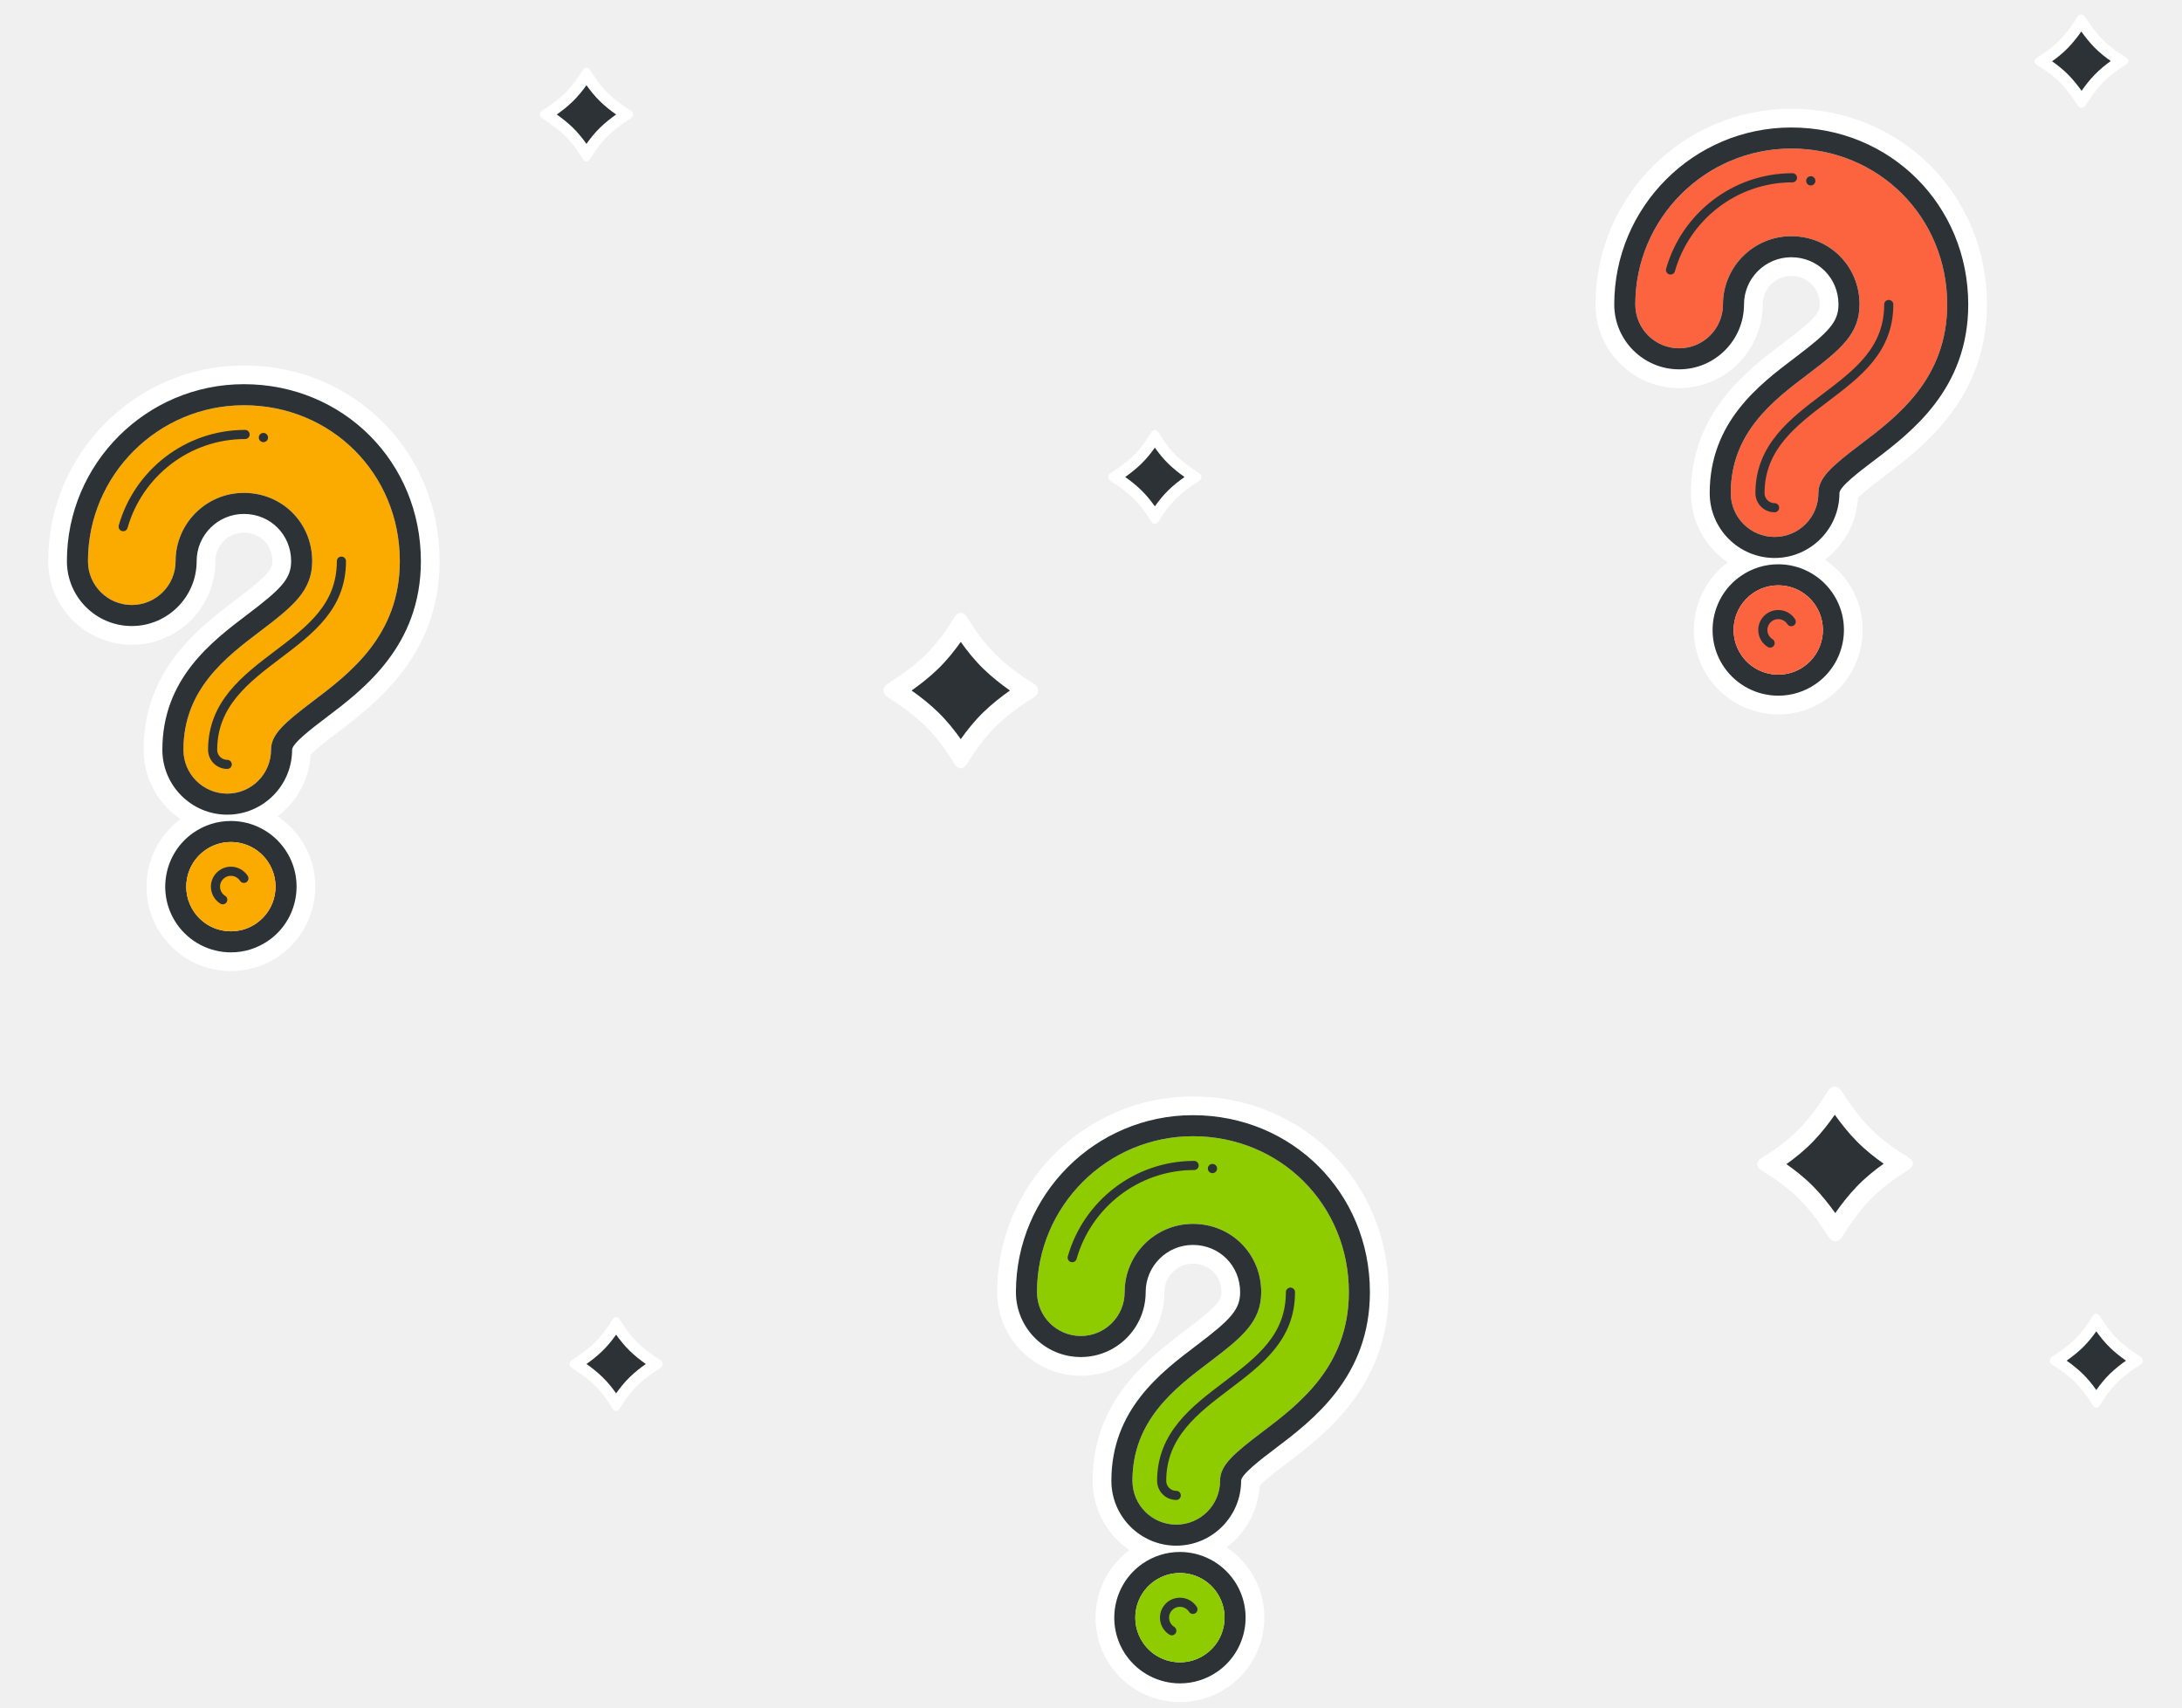
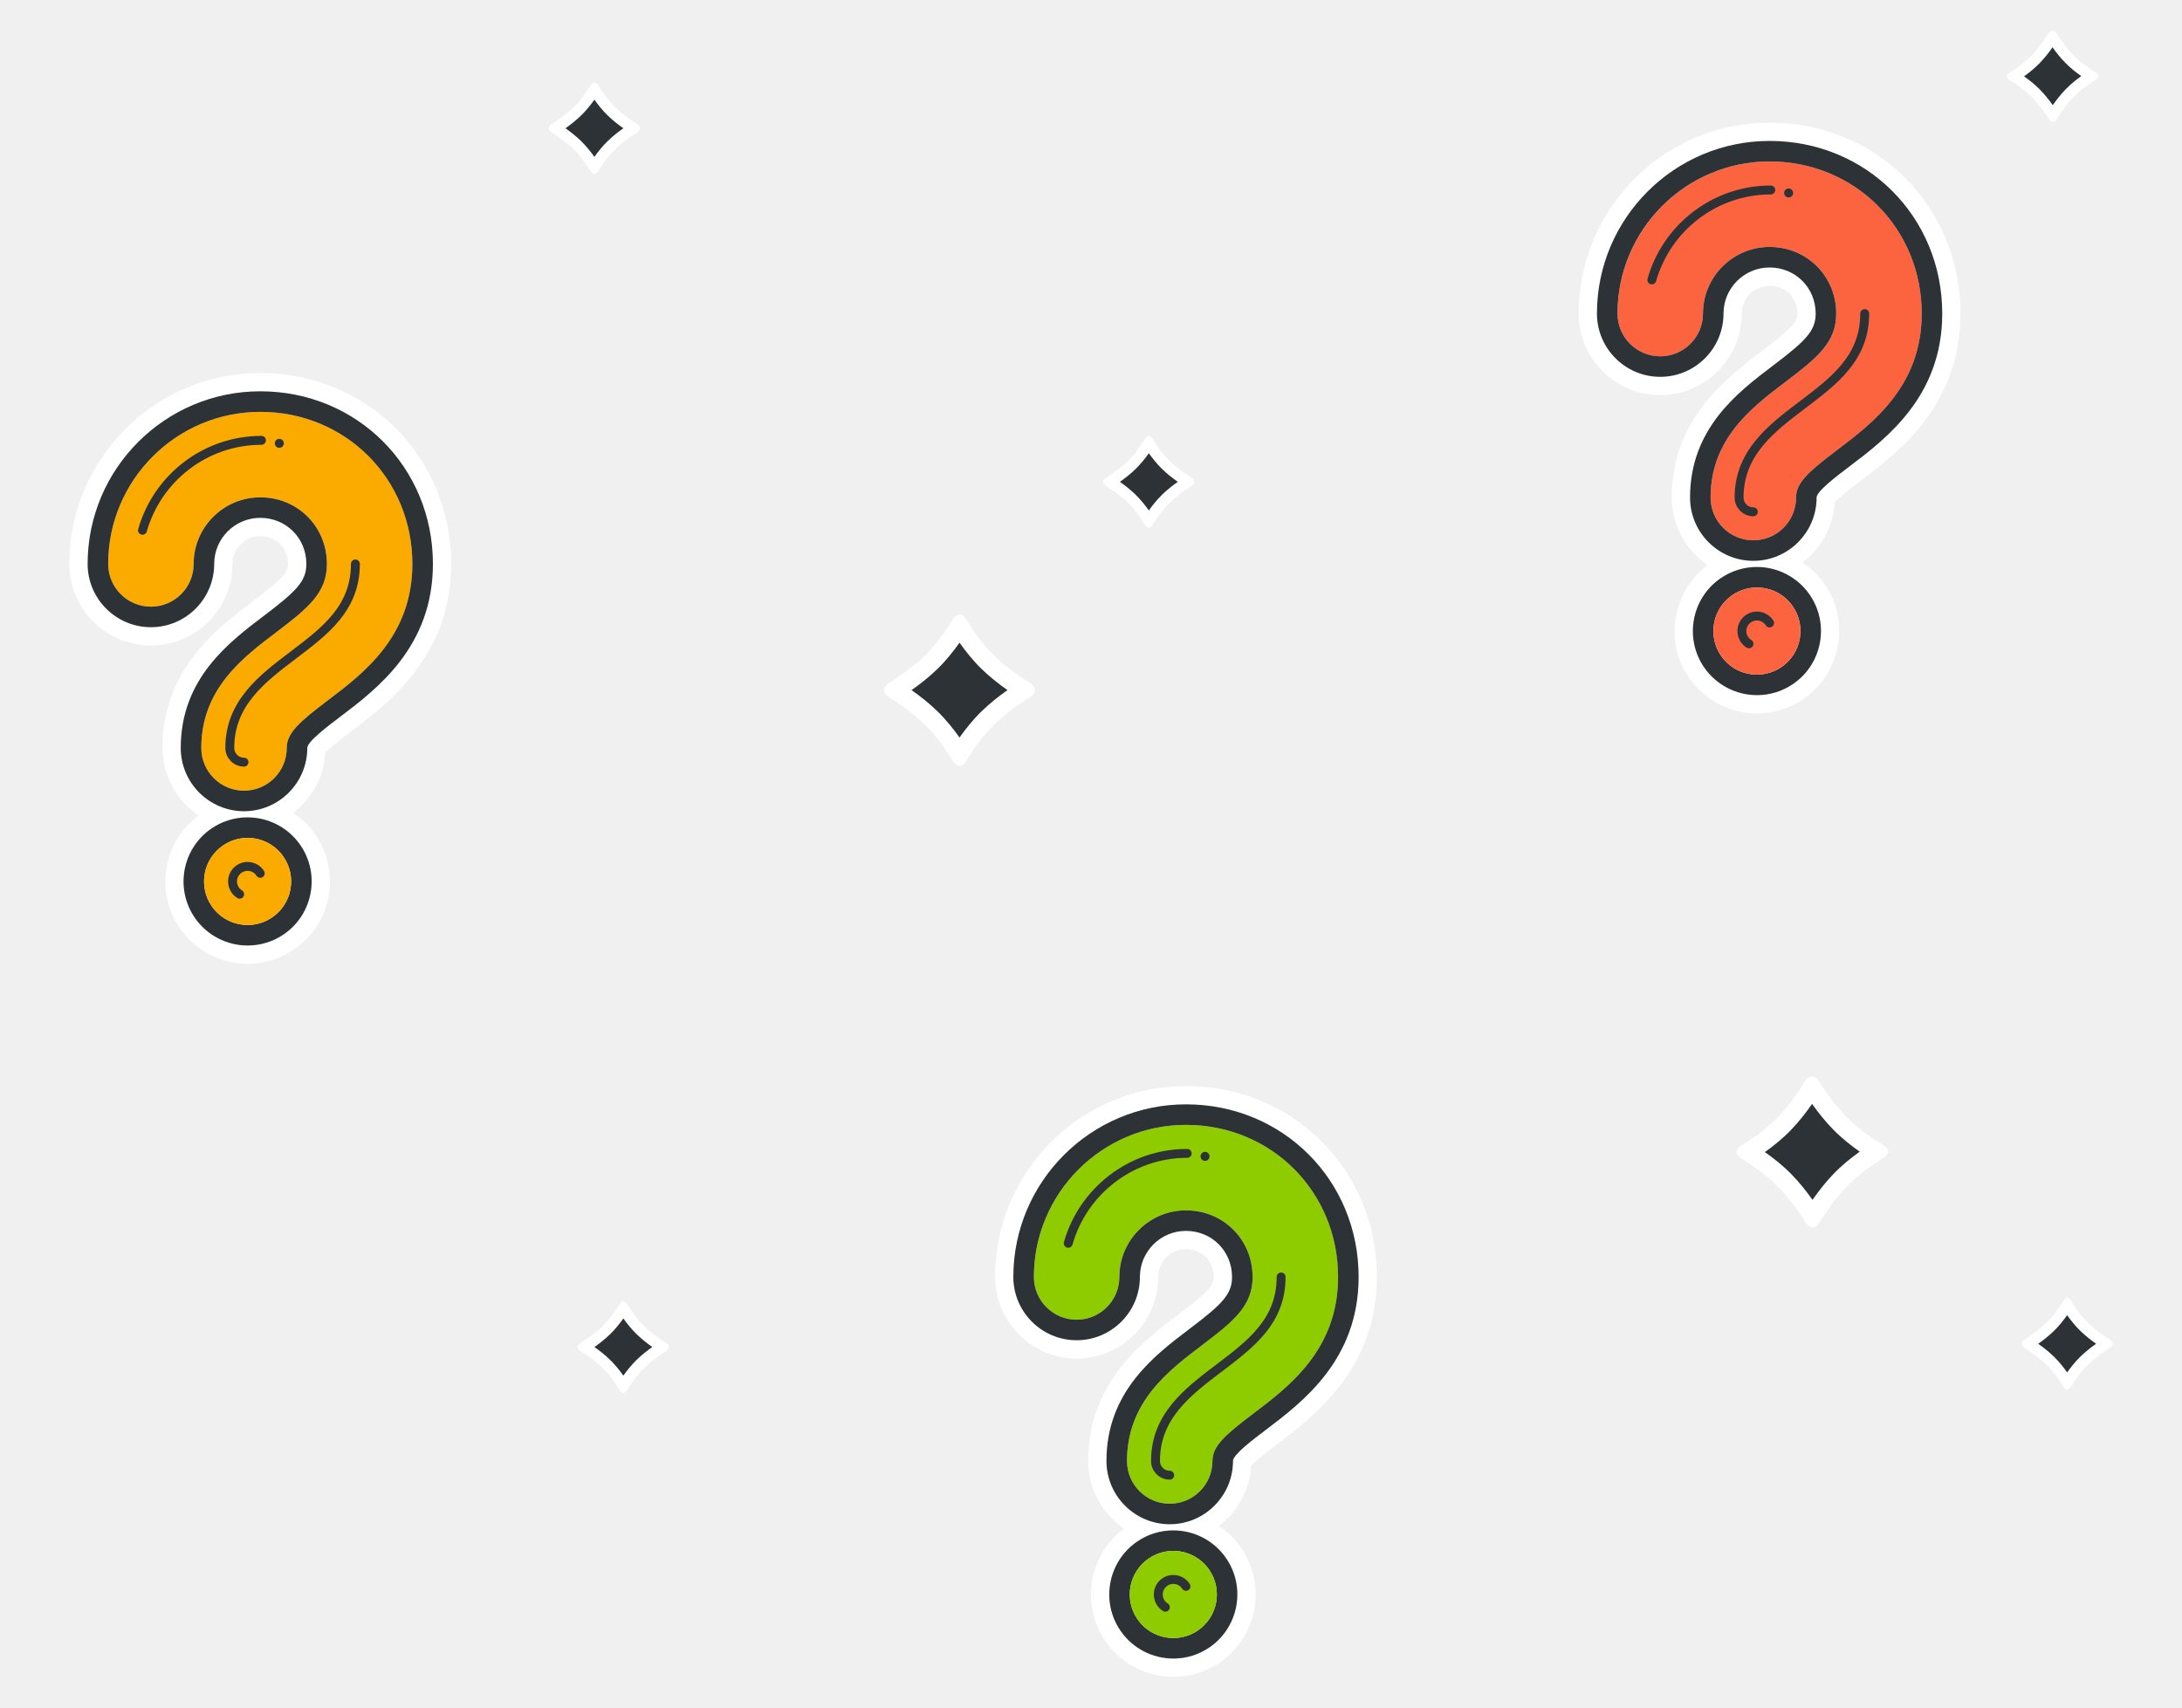
- <svg xmlns="http://www.w3.org/2000/svg" version="1.1" id="Layer_1" x="0px" y="0px" width="230px" height="180px" viewBox="0 0 230 180" enable-background="new 0 0 230 180" xml:space="preserve">
-   <g>
-     <path fill="#FFFFFF" d="M108.851,72.002c-1.053-0.657-2.544-1.685-3.82-2.928c-1.332-1.298-2.402-2.876-3.055-3.949   c-0.242-0.39-0.486-0.528-0.704-0.544c-0.219,0.016-0.463,0.154-0.705,0.544c-0.652,1.073-1.722,2.651-3.054,3.949   c-1.277,1.243-2.769,2.271-3.822,2.928c-0.42,0.251-0.57,0.521-0.564,0.787c-0.006,0.267,0.145,0.536,0.564,0.788   c1.054,0.656,2.545,1.684,3.822,2.927c1.332,1.298,2.401,2.876,3.054,3.949c0.242,0.39,0.486,0.528,0.705,0.544   c0.218-0.016,0.462-0.154,0.704-0.544c0.652-1.073,1.723-2.651,3.055-3.949c1.276-1.243,2.768-2.271,3.82-2.927   c0.421-0.252,0.572-0.521,0.565-0.788C109.423,72.522,109.272,72.253,108.851,72.002z" />
-     <path fill="#2C3236" d="M101.272,77.915c-0.647-0.918-1.452-1.928-2.376-2.829c-0.911-0.888-1.912-1.668-2.809-2.297   c0.904-0.635,1.9-1.412,2.809-2.297c0.924-0.9,1.727-1.909,2.376-2.829c0.647,0.918,1.451,1.929,2.376,2.829   c0.91,0.888,1.912,1.668,2.808,2.297c-0.903,0.635-1.9,1.413-2.808,2.297C102.724,75.987,101.921,76.995,101.272,77.915z" />
-   </g>
-   <g>
-     <path fill="#FFFFFF" d="M126.306,49.808c-0.636-0.396-1.537-1.017-2.307-1.768c-0.804-0.782-1.448-1.734-1.842-2.382   c-0.146-0.236-0.294-0.319-0.426-0.327c-0.133,0.008-0.279,0.091-0.426,0.327c-0.393,0.647-1.039,1.6-1.842,2.382   c-0.77,0.751-1.67,1.371-2.307,1.768c-0.254,0.151-0.344,0.314-0.34,0.475c-0.004,0.16,0.086,0.323,0.34,0.475   c0.637,0.396,1.537,1.017,2.307,1.767c0.803,0.783,1.449,1.735,1.842,2.383c0.146,0.235,0.293,0.319,0.426,0.327   c0.132-0.008,0.279-0.092,0.426-0.327c0.394-0.647,1.038-1.6,1.842-2.383c0.77-0.75,1.671-1.37,2.307-1.767   c0.253-0.151,0.345-0.314,0.34-0.475C126.65,50.122,126.559,49.959,126.306,49.808z" />
-     <path fill="#2C3236" d="M121.731,53.374c-0.391-0.553-0.877-1.162-1.434-1.706c-0.55-0.536-1.154-1.007-1.694-1.386   c0.546-0.383,1.146-0.853,1.694-1.386c0.557-0.543,1.042-1.152,1.434-1.707c0.391,0.554,0.876,1.163,1.434,1.707   c0.55,0.535,1.153,1.006,1.693,1.386c-0.544,0.383-1.146,0.852-1.693,1.386C122.607,52.21,122.122,52.819,121.731,53.374z" />
-   </g>
-   <g>
-     <path fill="#FFFFFF" d="M192.605,115.116c-0.652,1.055-1.673,2.551-2.91,3.833c-1.292,1.338-2.865,2.415-3.936,3.072   c-0.389,0.244-0.526,0.489-0.541,0.706c0.017,0.219,0.156,0.463,0.547,0.703c1.076,0.647,2.659,1.71,3.963,3.036   c1.249,1.271,2.283,2.759,2.945,3.809c0.252,0.419,0.522,0.568,0.789,0.562c0.267,0.004,0.535-0.147,0.785-0.568   c0.652-1.057,1.673-2.553,2.91-3.835c1.292-1.338,2.865-2.415,3.936-3.071c0.389-0.244,0.526-0.489,0.541-0.708   c-0.017-0.218-0.156-0.461-0.547-0.701c-1.076-0.647-2.66-1.711-3.963-3.037c-1.25-1.271-2.283-2.758-2.944-3.808   c-0.254-0.42-0.524-0.569-0.791-0.562C193.123,114.541,192.854,114.693,192.605,115.116z" />
-     <path fill="#2C3236" d="M198.553,122.668c-0.915,0.651-1.922,1.461-2.818,2.389c-0.884,0.915-1.66,1.92-2.285,2.819   c-0.639-0.901-1.42-1.895-2.309-2.799c-0.904-0.92-1.917-1.718-2.84-2.363c0.915-0.651,1.922-1.459,2.818-2.389   c0.884-0.914,1.659-1.919,2.284-2.817c0.639,0.9,1.421,1.894,2.31,2.797C196.618,121.225,197.63,122.022,198.553,122.668z" />
-   </g>
-   <g>
-     <path fill="#FFFFFF" d="M218.905,1.875c-0.394,0.638-1.01,1.542-1.757,2.314c-0.779,0.808-1.729,1.456-2.374,1.853   c-0.235,0.147-0.318,0.296-0.325,0.428c0.008,0.133,0.092,0.278,0.329,0.424c0.649,0.39,1.604,1.032,2.39,1.831   c0.755,0.767,1.379,1.664,1.778,2.299c0.152,0.253,0.315,0.343,0.476,0.338c0.16,0.003,0.323-0.088,0.474-0.342   c0.394-0.639,1.01-1.542,1.756-2.314c0.78-0.807,1.729-1.457,2.375-1.853c0.234-0.147,0.317-0.295,0.325-0.428   c-0.009-0.132-0.094-0.278-0.329-0.424c-0.649-0.391-1.604-1.031-2.392-1.831c-0.753-0.767-1.377-1.665-1.776-2.299   c-0.153-0.252-0.316-0.344-0.477-0.338C219.218,1.529,219.055,1.621,218.905,1.875z" />
-     <path fill="#2C3236" d="M222.492,6.434c-0.551,0.393-1.158,0.882-1.699,1.441c-0.534,0.552-1.002,1.158-1.379,1.7   c-0.385-0.544-0.857-1.143-1.393-1.688c-0.546-0.554-1.158-1.037-1.714-1.426c0.552-0.393,1.159-0.881,1.7-1.441   c0.533-0.552,1.001-1.157,1.379-1.699c0.385,0.542,0.855,1.142,1.393,1.688C221.324,5.562,221.936,6.045,222.492,6.434z" />
-   </g>
-   <g>
-     <path fill="#FFFFFF" d="M60.37,144.256c0.637,0.396,1.537,1.017,2.307,1.768c0.805,0.782,1.449,1.734,1.843,2.382   c0.146,0.236,0.294,0.319,0.425,0.327c0.133-0.008,0.279-0.091,0.426-0.327c0.393-0.647,1.039-1.6,1.843-2.382   c0.77-0.751,1.669-1.371,2.306-1.768c0.254-0.151,0.345-0.314,0.34-0.475c0.005-0.16-0.086-0.323-0.34-0.475   c-0.637-0.396-1.536-1.017-2.306-1.767c-0.804-0.783-1.45-1.735-1.843-2.383c-0.146-0.235-0.293-0.319-0.426-0.327   c-0.131,0.008-0.279,0.092-0.425,0.327c-0.394,0.647-1.038,1.6-1.843,2.383c-0.77,0.75-1.67,1.37-2.307,1.767   c-0.252,0.151-0.344,0.314-0.34,0.475C60.026,143.941,60.118,144.104,60.37,144.256z" />
-     <path fill="#2C3236" d="M64.944,140.689c0.391,0.553,0.877,1.162,1.434,1.706c0.551,0.536,1.154,1.007,1.695,1.386   c-0.546,0.383-1.146,0.853-1.695,1.386c-0.557,0.543-1.041,1.152-1.434,1.707c-0.391-0.554-0.875-1.163-1.433-1.707   c-0.55-0.535-1.153-1.006-1.694-1.386c0.545-0.383,1.146-0.852,1.694-1.386C64.069,141.854,64.553,141.244,64.944,140.689z" />
-   </g>
-   <g>
-     <path fill="#FFFFFF" d="M216.392,143.904c0.637,0.396,1.537,1.017,2.307,1.768c0.805,0.782,1.449,1.734,1.843,2.382   c0.146,0.236,0.294,0.319,0.425,0.327c0.133-0.008,0.279-0.091,0.426-0.327c0.393-0.647,1.039-1.6,1.843-2.382   c0.77-0.751,1.669-1.371,2.306-1.768c0.254-0.151,0.345-0.314,0.34-0.475c0.005-0.16-0.086-0.323-0.34-0.475   c-0.637-0.396-1.536-1.017-2.306-1.767c-0.804-0.783-1.45-1.735-1.843-2.383c-0.146-0.235-0.293-0.319-0.426-0.327   c-0.131,0.008-0.279,0.092-0.425,0.327c-0.394,0.647-1.038,1.6-1.843,2.383c-0.77,0.75-1.67,1.37-2.307,1.767   c-0.252,0.151-0.344,0.314-0.34,0.475C216.048,143.59,216.14,143.753,216.392,143.904z" />
-     <path fill="#2C3236" d="M220.966,140.338c0.391,0.553,0.877,1.162,1.434,1.706c0.551,0.536,1.154,1.007,1.695,1.386   c-0.546,0.383-1.146,0.853-1.695,1.386c-0.557,0.543-1.041,1.152-1.434,1.707c-0.391-0.554-0.875-1.163-1.433-1.707   c-0.55-0.535-1.153-1.006-1.694-1.386c0.545-0.383,1.146-0.852,1.694-1.386C220.091,141.502,220.575,140.893,220.966,140.338z" />
-   </g>
-   <g>
-     <path fill="#FFFFFF" d="M57.242,12.545c0.636,0.396,1.537,1.017,2.307,1.768c0.804,0.782,1.448,1.734,1.842,2.382   c0.146,0.236,0.294,0.319,0.426,0.327c0.133-0.008,0.279-0.091,0.426-0.327c0.393-0.647,1.039-1.6,1.842-2.382   c0.77-0.751,1.67-1.371,2.307-1.768c0.254-0.151,0.344-0.314,0.34-0.475c0.004-0.16-0.086-0.323-0.34-0.475   c-0.637-0.396-1.537-1.017-2.307-1.767c-0.803-0.783-1.449-1.735-1.842-2.383c-0.146-0.235-0.293-0.319-0.426-0.327   c-0.132,0.008-0.279,0.092-0.426,0.327c-0.394,0.647-1.038,1.6-1.842,2.383c-0.77,0.75-1.671,1.37-2.307,1.767   c-0.253,0.151-0.345,0.314-0.34,0.475C56.897,12.23,56.989,12.394,57.242,12.545z" />
-     <path fill="#2C3236" d="M61.816,8.979c0.391,0.553,0.877,1.162,1.434,1.706c0.55,0.536,1.154,1.007,1.694,1.386   c-0.546,0.383-1.146,0.853-1.694,1.386c-0.557,0.543-1.042,1.152-1.434,1.707c-0.391-0.554-0.876-1.163-1.434-1.707   c-0.55-0.535-1.153-1.006-1.693-1.386c0.544-0.383,1.146-0.852,1.693-1.386C60.94,10.143,61.425,9.533,61.816,8.979z" />
-   </g>
+ <svg xmlns="http://www.w3.org/2000/svg" version="1.1" id="Layer_1" x="0px" y="0px" width="280px" height="219.131px" viewBox="-25 -19.565 280 219.131" enable-background="new -25 -19.565 280 219.131" xml:space="preserve">
  <g>
    <g>
-       <path fill="#FFFFFF" d="M188.811,11.466c-11.375,0-20.631,9.255-20.631,20.631c0,4.858,3.953,8.812,8.812,8.812    s8.812-3.953,8.812-8.812c0-1.657,1.349-3.006,3.006-3.006c1.713,0,3.005,1.293,3.005,3.006c0,0.891-0.5,1.529-3.81,4.034    c-3.889,2.942-9.764,7.388-9.764,15.849c0,3.035,1.543,5.717,3.884,7.303c-3.822,2.85-4.734,8.252-1.995,12.199    c1.662,2.396,4.397,3.826,7.316,3.826c1.818,0,3.57-0.549,5.068-1.587c4.031-2.798,5.035-8.355,2.238-12.387    c-0.649-0.937-1.466-1.718-2.389-2.333c1.999-1.517,3.338-3.859,3.488-6.52c0.578-0.622,2.152-1.814,2.787-2.295    c4.039-3.057,10.801-8.172,10.801-18.09C209.441,20.527,200.38,11.466,188.811,11.466z" />
+       <path fill="#FFFFFF" d="M107.128,68.061c-1.25-0.779-3.021-2-4.536-3.477c-1.582-1.542-2.853-3.415-3.628-4.689    c-0.288-0.463-0.577-0.626-0.836-0.646c-0.26,0.019-0.55,0.182-0.837,0.646c-0.774,1.274-2.045,3.148-3.626,4.689    c-1.517,1.476-3.288,2.697-4.539,3.477c-0.499,0.298-0.677,0.619-0.669,0.935c-0.007,0.317,0.172,0.637,0.669,0.936    c1.252,0.779,3.022,1.999,4.539,3.476c1.582,1.541,2.851,3.415,3.626,4.69c0.288,0.462,0.578,0.626,0.837,0.646    c0.259-0.019,0.548-0.183,0.836-0.646c0.774-1.275,2.046-3.149,3.628-4.69c1.515-1.477,3.287-2.697,4.536-3.476    c0.5-0.299,0.679-0.619,0.671-0.936C107.807,68.678,107.628,68.358,107.128,68.061z" />
+       <path fill="#2C3236" d="M98.128,75.083c-0.769-1.09-1.725-2.29-2.822-3.359c-1.082-1.054-2.27-1.981-3.335-2.728    c1.074-0.754,2.256-1.677,3.335-2.728c1.097-1.069,2.051-2.267,2.822-3.36c0.768,1.09,1.723,2.291,2.821,3.36    c1.081,1.054,2.271,1.98,3.334,2.728c-1.072,0.753-2.255,1.678-3.334,2.728C99.853,72.793,98.898,73.99,98.128,75.083z" />
+     </g>
+     <g>
+       <path fill="#FFFFFF" d="M127.855,41.706c-0.755-0.47-1.825-1.208-2.739-2.1c-0.954-0.929-1.72-2.059-2.188-2.828    c-0.173-0.281-0.349-0.379-0.506-0.389c-0.158,0.009-0.331,0.108-0.506,0.389c-0.467,0.768-1.233,1.899-2.188,2.828    c-0.914,0.892-1.982,1.628-2.739,2.1c-0.301,0.179-0.408,0.373-0.403,0.564c-0.005,0.19,0.103,0.383,0.403,0.564    c0.757,0.47,1.825,1.208,2.739,2.098c0.954,0.93,1.721,2.06,2.188,2.83c0.174,0.279,0.348,0.379,0.506,0.388    c0.157-0.009,0.331-0.109,0.506-0.388c0.468-0.769,1.233-1.9,2.188-2.83c0.914-0.89,1.984-1.627,2.739-2.098    c0.3-0.179,0.409-0.373,0.404-0.564C128.265,42.079,128.155,41.885,127.855,41.706z" />
+       <path fill="#2C3236" d="M122.423,45.941c-0.464-0.657-1.042-1.38-1.703-2.026c-0.652-0.637-1.37-1.196-2.011-1.646    c0.647-0.455,1.36-1.013,2.011-1.646c0.661-0.645,1.237-1.368,1.703-2.027c0.465,0.658,1.04,1.381,1.703,2.027    c0.652,0.636,1.369,1.194,2.01,1.646c-0.646,0.455-1.36,1.012-2.01,1.646C123.463,44.558,122.888,45.281,122.423,45.941z" />
+     </g>
+     <g>
+       <path fill="#FFFFFF" d="M206.584,119.258c-0.774,1.253-1.987,3.028-3.455,4.552c-1.536,1.589-3.402,2.867-4.675,3.647    c-0.462,0.291-0.625,0.58-0.643,0.837c0.021,0.261,0.186,0.551,0.65,0.835c1.276,0.77,3.156,2.032,4.706,3.606    c1.482,1.509,2.71,3.276,3.496,4.523c0.3,0.496,0.62,0.674,0.937,0.667c0.317,0.005,0.636-0.175,0.933-0.674    c0.773-1.256,1.987-3.032,3.456-4.555c1.534-1.59,3.401-2.867,4.673-3.646c0.463-0.289,0.625-0.581,0.643-0.84    c-0.02-0.26-0.184-0.549-0.649-0.833c-1.276-0.77-3.158-2.032-4.705-3.607c-1.484-1.508-2.712-3.274-3.496-4.521    c-0.302-0.498-0.622-0.676-0.939-0.667C207.198,118.574,206.879,118.756,206.584,119.258z" />
+       <path fill="#2C3236" d="M213.646,128.225c-1.085,0.772-2.282,1.735-3.347,2.837c-1.048,1.088-1.971,2.28-2.713,3.348    c-0.76-1.07-1.688-2.251-2.742-3.322c-1.073-1.094-2.275-2.04-3.372-2.807c1.086-0.774,2.282-1.733,3.346-2.837    c1.05-1.086,1.97-2.278,2.712-3.346c0.76,1.069,1.689,2.25,2.744,3.321C211.349,126.512,212.55,127.457,213.646,128.225z" />
+     </g>
+     <g>
+       <path fill="#FFFFFF" d="M237.813-15.213c-0.466,0.758-1.199,1.832-2.085,2.748c-0.926,0.959-2.054,1.729-2.82,2.2    c-0.278,0.175-0.377,0.352-0.385,0.509c0.009,0.158,0.108,0.33,0.389,0.503c0.771,0.463,1.906,1.226,2.84,2.175    c0.896,0.911,1.637,1.976,2.11,2.729c0.181,0.301,0.375,0.408,0.565,0.401c0.19,0.004,0.384-0.104,0.564-0.406    c0.467-0.759,1.198-1.831,2.084-2.748c0.926-0.958,2.053-1.73,2.82-2.2c0.277-0.175,0.376-0.35,0.386-0.509    c-0.011-0.156-0.111-0.33-0.39-0.503c-0.771-0.464-1.906-1.224-2.842-2.175c-0.895-0.91-1.635-1.977-2.108-2.729    c-0.182-0.299-0.375-0.409-0.566-0.401C238.186-15.624,237.991-15.515,237.813-15.213z" />
+       <path fill="#2C3236" d="M242.073-9.799c-0.653,0.467-1.375,1.047-2.018,1.711c-0.634,0.655-1.189,1.375-1.637,2.019    c-0.458-0.646-1.019-1.357-1.653-2.004c-0.649-0.658-1.376-1.231-2.037-1.694c0.656-0.467,1.376-1.045,2.019-1.71    c0.634-0.656,1.189-1.375,1.638-2.018c0.458,0.644,1.017,1.356,1.655,2.004C240.687-10.835,241.413-10.262,242.073-9.799z" />
+     </g>
+     <g>
+       <path fill="#FFFFFF" d="M49.559,153.86c0.755,0.471,1.825,1.209,2.739,2.099c0.956,0.93,1.721,2.06,2.189,2.83    c0.173,0.28,0.349,0.378,0.504,0.387c0.158-0.009,0.332-0.106,0.506-0.387c0.467-0.77,1.234-1.9,2.188-2.83    c0.915-0.89,1.982-1.628,2.739-2.099c0.301-0.179,0.41-0.373,0.403-0.564c0.006-0.189-0.102-0.383-0.403-0.562    c-0.757-0.471-1.824-1.209-2.739-2.1c-0.955-0.93-1.721-2.059-2.188-2.829c-0.173-0.279-0.348-0.379-0.506-0.389    c-0.155,0.01-0.332,0.109-0.504,0.389c-0.468,0.768-1.233,1.899-2.189,2.829c-0.914,0.891-1.983,1.628-2.739,2.1    c-0.3,0.179-0.409,0.372-0.404,0.562C49.149,153.487,49.259,153.68,49.559,153.86z" />
+       <path fill="#2C3236" d="M54.99,149.626c0.464,0.655,1.041,1.379,1.703,2.023c0.655,0.639,1.371,1.197,2.013,1.646    c-0.649,0.455-1.361,1.013-2.013,1.646c-0.662,0.645-1.236,1.367-1.703,2.027c-0.464-0.658-1.04-1.382-1.701-2.027    c-0.654-0.636-1.37-1.194-2.012-1.646c0.647-0.453,1.361-1.01,2.012-1.646C53.95,151.007,54.526,150.284,54.99,149.626z" />
+     </g>
+     <g>
+       <path fill="#FFFFFF" d="M234.83,153.442c0.757,0.47,1.826,1.208,2.74,2.1c0.955,0.929,1.72,2.059,2.188,2.829    c0.173,0.279,0.35,0.379,0.505,0.388c0.157-0.009,0.331-0.108,0.505-0.388c0.468-0.769,1.234-1.9,2.19-2.829    c0.913-0.892,1.98-1.629,2.737-2.1c0.302-0.18,0.41-0.373,0.403-0.563c0.007-0.189-0.102-0.385-0.403-0.564    c-0.757-0.47-1.824-1.207-2.737-2.098c-0.956-0.93-1.723-2.061-2.19-2.83c-0.172-0.28-0.348-0.38-0.505-0.389    c-0.155,0.009-0.332,0.108-0.505,0.389c-0.468,0.768-1.232,1.9-2.188,2.83c-0.914,0.891-1.983,1.625-2.74,2.098    c-0.298,0.18-0.409,0.373-0.404,0.564C234.421,153.069,234.532,153.263,234.83,153.442z" />
+       <path fill="#2C3236" d="M240.262,149.208c0.465,0.655,1.041,1.38,1.703,2.026c0.654,0.636,1.371,1.194,2.014,1.645    c-0.649,0.455-1.361,1.015-2.014,1.646c-0.662,0.646-1.236,1.367-1.703,2.028c-0.464-0.66-1.04-1.383-1.701-2.028    c-0.654-0.635-1.369-1.193-2.012-1.646c0.646-0.454,1.36-1.011,2.012-1.645C239.222,150.59,239.798,149.867,240.262,149.208z" />
+     </g>
+     <g>
+       <path fill="#FFFFFF" d="M45.844-2.543c0.754,0.471,1.825,1.208,2.739,2.1c0.955,0.929,1.72,2.059,2.188,2.829    c0.173,0.281,0.35,0.379,0.506,0.389c0.158-0.01,0.332-0.108,0.506-0.389c0.467-0.769,1.234-1.899,2.188-2.829    c0.915-0.892,1.983-1.628,2.74-2.1c0.301-0.179,0.408-0.373,0.403-0.564c0.004-0.19-0.102-0.383-0.403-0.564    c-0.757-0.47-1.825-1.208-2.74-2.098c-0.954-0.93-1.72-2.062-2.188-2.831c-0.173-0.279-0.348-0.379-0.506-0.388    c-0.156,0.009-0.331,0.109-0.506,0.388c-0.468,0.768-1.232,1.9-2.188,2.831c-0.914,0.89-1.984,1.626-2.739,2.098    c-0.301,0.18-0.41,0.373-0.405,0.564C45.434-2.917,45.543-2.722,45.844-2.543z" />
+       <path fill="#2C3236" d="M51.275-6.777c0.464,0.657,1.041,1.38,1.703,2.026c0.653,0.637,1.37,1.196,2.012,1.646    c-0.648,0.455-1.361,1.013-2.012,1.646c-0.662,0.645-1.237,1.368-1.703,2.027c-0.464-0.658-1.041-1.381-1.703-2.027    c-0.653-0.635-1.369-1.194-2.01-1.646c0.646-0.455,1.361-1.012,2.01-1.646C50.235-5.395,50.811-6.119,51.275-6.777z" />
    </g>
    <g>
      <g>
-         <path fill="#2C3236" d="M187.437,61.702c1.491,0,2.957,0.706,3.871,2.024c1.481,2.135,0.952,5.066-1.184,6.549     c-0.817,0.567-1.752,0.839-2.677,0.839c-1.49,0-2.956-0.706-3.871-2.022c-1.482-2.137-0.951-5.067,1.184-6.55     C185.577,61.974,186.512,61.702,187.437,61.702 M187.438,59.482L187.438,59.482c-1.415,0-2.778,0.427-3.943,1.235     c-3.137,2.178-3.918,6.502-1.742,9.639c1.296,1.865,3.425,2.977,5.695,2.977c1.414,0,2.777-0.427,3.942-1.235     c3.138-2.178,3.919-6.501,1.741-9.638C191.838,60.595,189.709,59.482,187.438,59.482L187.438,59.482z" />
+         <path fill="#FFFFFF" d="M202.078-3.824c-13.508,0-24.499,10.991-24.499,24.5c0,5.768,4.694,10.464,10.465,10.464     s10.464-4.694,10.464-10.464c0-1.968,1.601-3.57,3.57-3.57c2.034,0,3.566,1.535,3.566,3.57c0,1.057-0.594,1.815-4.523,4.79     c-4.617,3.494-11.595,8.773-11.595,18.821c0,3.604,1.832,6.788,4.612,8.672c-4.538,3.384-5.621,9.799-2.369,14.486     c1.975,2.845,5.223,4.543,8.687,4.543c2.159,0,4.24-0.652,6.02-1.884c4.787-3.323,5.979-9.921,2.657-14.71     c-0.77-1.113-1.74-2.04-2.836-2.771c2.372-1.801,3.963-4.582,4.142-7.742c0.687-0.739,2.556-2.154,3.31-2.725     c4.797-3.631,12.825-9.704,12.825-21.481C226.576,6.936,215.816-3.824,202.078-3.824z" />
      </g>
-     </g>
-     <g>
-       <circle fill="#FC633F" cx="187.442" cy="66.407" r="4.706" />
-     </g>
-     <path fill="none" stroke="#2C3236" stroke-width="0.962" stroke-linecap="round" stroke-miterlimit="10" d="M186.584,67.786   c-0.461-0.287-0.768-0.798-0.768-1.379c0-0.895,0.729-1.624,1.626-1.624c0.573,0,1.079,0.299,1.368,0.749" />
-     <g>
-       <path fill="#FC633F" d="M187.055,56.599c-2.551,0-4.619-2.068-4.619-4.619c0-6.373,4.492-9.772,8.102-12.503    c3.495-2.646,5.473-4.292,5.473-7.38c0-4.038-3.162-7.2-7.199-7.2c-3.971,0-7.2,3.229-7.2,7.2c0,2.55-2.067,4.617-4.618,4.617    c-2.55,0-4.618-2.067-4.618-4.617c0-9.063,7.374-16.437,16.437-16.437c9.217,0,16.437,7.219,16.437,16.437    c0,7.831-5.282,11.827-9.138,14.744c-3.084,2.336-4.438,3.527-4.438,5.139C191.672,54.53,189.605,56.599,187.055,56.599z" />
-     </g>
-     <g>
-       <path fill="#2C3236" d="M188.811,15.66c9.217,0,16.437,7.219,16.437,16.437c0,7.831-5.282,11.827-9.138,14.744    c-3.084,2.336-4.438,3.527-4.438,5.139c0,2.551-2.066,4.619-4.617,4.619s-4.619-2.068-4.619-4.619    c0-6.373,4.492-9.772,8.102-12.503c3.495-2.646,5.473-4.292,5.473-7.38c0-4.038-3.162-7.2-7.199-7.2c-3.971,0-7.2,3.229-7.2,7.2    c0,2.55-2.067,4.617-4.618,4.617c-2.55,0-4.618-2.067-4.618-4.617C172.374,23.033,179.748,15.66,188.811,15.66 M188.811,13.44    c-10.287,0-18.656,8.369-18.656,18.656c0,3.77,3.067,6.837,6.838,6.837s6.838-3.067,6.838-6.837c0-2.746,2.234-4.98,4.98-4.98    c2.792,0,4.979,2.188,4.979,4.98c0,1.854-1.034,2.917-4.593,5.61c-3.79,2.867-8.981,6.794-8.981,14.273    c0,3.771,3.068,6.839,6.839,6.839c3.77,0,6.837-3.068,6.837-6.839c0-0.674,2.142-2.296,3.558-3.369    c3.989-3.018,10.018-7.579,10.018-16.514C207.467,21.635,199.272,13.44,188.811,13.44L188.811,13.44z" />
-     </g>
-     <path fill="none" stroke="#2C3236" stroke-width="0.962" stroke-linecap="round" stroke-miterlimit="10" d="M187.055,53.519   c-0.849,0-1.539-0.691-1.539-1.539c0-4.842,3.498-7.487,6.88-10.046c3.442-2.606,6.694-5.068,6.694-9.837" />
-     <path fill="none" stroke="#2C3236" stroke-width="0.962" stroke-linecap="round" stroke-miterlimit="10" d="M176.086,28.457   c1.589-5.601,6.75-9.717,12.853-9.717" />
-     <circle fill="#2C3236" cx="190.87" cy="19.063" r="0.485" />
-   </g>
-   <g>
-     <g>
-       <path fill="#FFFFFF" d="M25.708,38.523c-11.375,0-20.63,9.255-20.63,20.631c0,4.859,3.954,8.812,8.812,8.812    c4.859,0,8.813-3.952,8.813-8.812c0-1.656,1.348-3.006,3.005-3.006c1.713,0,3.005,1.293,3.005,3.006c0,0.892-0.5,1.53-3.81,4.034    c-3.888,2.942-9.764,7.389-9.764,15.849c0,3.035,1.542,5.718,3.884,7.303c-3.822,2.85-4.734,8.252-1.996,12.199    c1.663,2.396,4.398,3.827,7.317,3.827c1.817,0,3.57-0.549,5.068-1.588c4.031-2.798,5.036-8.355,2.238-12.387    c-0.649-0.937-1.466-1.718-2.389-2.333c2-1.516,3.338-3.859,3.488-6.52c0.579-0.622,2.153-1.814,2.788-2.295    c4.04-3.057,10.801-8.171,10.801-18.09C46.339,47.585,37.277,38.523,25.708,38.523z" />
+       <g>
+         <g>
+           <path fill="#2C3236" d="M200.447,55.83c1.77,0,3.512,0.838,4.598,2.403c1.758,2.535,1.129,6.016-1.407,7.777      c-0.971,0.673-2.081,0.996-3.179,0.996c-1.77,0-3.511-0.837-4.597-2.401c-1.761-2.537-1.13-6.017,1.405-7.778      C198.238,56.153,199.349,55.83,200.447,55.83 M200.447,53.193L200.447,53.193c-1.679,0-3.298,0.507-4.682,1.467      c-3.727,2.586-4.651,7.721-2.068,11.446c1.539,2.215,4.066,3.535,6.764,3.535c1.678,0,3.296-0.506,4.681-1.466      c3.725-2.586,4.652-7.719,2.066-11.445C205.673,54.516,203.145,53.193,200.447,53.193L200.447,53.193z" />
+         </g>
+       </g>
+       <g>
+         <circle fill="#FC633F" cx="200.452" cy="61.417" r="5.588" />
+       </g>
+       <path fill="none" stroke="#2C3236" stroke-width="1.142" stroke-linecap="round" stroke-miterlimit="10" d="M199.434,63.055    c-0.547-0.341-0.911-0.948-0.911-1.637c0-1.063,0.865-1.929,1.93-1.929c0.682,0,1.282,0.355,1.626,0.89" />
+       <g>
+         <path fill="#FC633F" d="M199.992,49.771c-3.028,0-5.484-2.456-5.484-5.485c0-7.568,5.335-11.604,9.621-14.847     c4.15-3.142,6.5-5.097,6.5-8.763c0-4.795-3.755-8.55-8.549-8.55c-4.716,0-8.551,3.834-8.551,8.55     c0,3.027-2.454,5.482-5.483,5.482c-3.028,0-5.484-2.455-5.484-5.482c0-10.763,8.757-19.519,19.519-19.519     c10.945,0,19.52,8.572,19.52,19.519c0,9.299-6.272,14.043-10.853,17.507c-3.661,2.773-5.269,4.188-5.269,6.103     C205.476,47.313,203.021,49.771,199.992,49.771z" />
+       </g>
+       <g>
+         <path fill="#2C3236" d="M202.078,1.156c10.945,0,19.52,8.572,19.52,19.519c0,9.299-6.273,14.043-10.853,17.507     c-3.662,2.773-5.27,4.188-5.27,6.103c0,3.029-2.454,5.485-5.483,5.485c-3.028,0-5.484-2.456-5.484-5.485     c0-7.568,5.335-11.604,9.621-14.847c4.15-3.142,6.5-5.097,6.5-8.763c0-4.795-3.755-8.55-8.549-8.55     c-4.716,0-8.551,3.834-8.551,8.55c0,3.027-2.454,5.482-5.483,5.482c-3.028,0-5.484-2.455-5.484-5.482     C182.56,9.912,191.316,1.156,202.078,1.156 M202.078-1.48c-12.216,0-22.154,9.938-22.154,22.154c0,4.477,3.645,8.119,8.121,8.119     c4.478,0,8.12-3.642,8.12-8.119c0-3.261,2.651-5.914,5.913-5.914c3.316,0,5.913,2.599,5.913,5.914     c0,2.202-1.229,3.463-5.454,6.662c-4.501,3.404-10.665,8.068-10.665,16.948c0,4.479,3.644,8.121,8.12,8.121     c4.478,0,8.12-3.643,8.12-8.121c0-0.8,2.543-2.726,4.225-4c4.737-3.584,11.896-9,11.896-19.609     C224.231,8.251,214.5-1.48,202.078-1.48L202.078-1.48z" />
+       </g>
+       <path fill="none" stroke="#2C3236" stroke-width="1.142" stroke-linecap="round" stroke-miterlimit="10" d="M199.992,46.113    c-1.007,0-1.827-0.82-1.827-1.827c0-5.75,4.154-8.891,8.171-11.93c4.086-3.094,7.948-6.018,7.948-11.681" />
+       <path fill="none" stroke="#2C3236" stroke-width="1.142" stroke-linecap="round" stroke-miterlimit="10" d="M186.968,16.352    c1.887-6.651,8.016-11.538,15.264-11.538" />
+       <circle fill="#2C3236" cx="204.523" cy="5.197" r="0.576" />
    </g>
    <g>
      <g>
-         <path fill="#2C3236" d="M24.333,88.76c1.491,0,2.957,0.706,3.872,2.023c1.481,2.135,0.951,5.067-1.184,6.549     c-0.817,0.567-1.752,0.839-2.677,0.839c-1.491,0-2.957-0.706-3.871-2.022c-1.482-2.137-0.951-5.067,1.183-6.55     C22.474,89.032,23.409,88.76,24.333,88.76 M24.333,86.54L24.333,86.54c-1.414,0-2.777,0.427-3.942,1.235     c-3.137,2.178-3.917,6.501-1.742,9.638c1.295,1.865,3.423,2.978,5.695,2.978c1.414,0,2.777-0.427,3.942-1.234     c3.137-2.178,3.919-6.501,1.742-9.638C28.734,87.653,26.605,86.54,24.333,86.54L24.333,86.54z" />
+         <path fill="#FFFFFF" d="M8.398,28.306c-13.508,0-24.498,10.99-24.498,24.498c0,5.771,4.696,10.464,10.464,10.464     c5.77,0,10.465-4.692,10.465-10.464c0-1.966,1.6-3.569,3.569-3.569c2.034,0,3.568,1.536,3.568,3.569     c0,1.06-0.594,1.817-4.524,4.791c-4.617,3.493-11.594,8.774-11.594,18.82c0,3.604,1.832,6.79,4.612,8.671     c-4.538,3.385-5.621,9.799-2.37,14.486c1.975,2.846,5.223,4.545,8.688,4.545c2.158,0,4.24-0.652,6.019-1.887     c4.787-3.321,5.98-9.92,2.658-14.708c-0.771-1.113-1.741-2.041-2.837-2.771c2.375-1.8,3.964-4.582,4.142-7.743     c0.687-0.738,2.556-2.154,3.311-2.725c4.797-3.63,12.826-9.703,12.826-21.481C32.896,39.066,22.136,28.306,8.398,28.306z" />
      </g>
-     </g>
-     <g>
-       <circle fill="#FBAA00" cx="24.339" cy="93.465" r="4.706" />
-     </g>
-     <path fill="none" stroke="#2C3236" stroke-width="0.962" stroke-linecap="round" stroke-miterlimit="10" d="M23.48,94.844   c-0.459-0.286-0.767-0.798-0.767-1.379c0-0.895,0.729-1.624,1.626-1.624c0.574,0,1.08,0.299,1.368,0.749" />
-     <g>
-       <path fill="#FBAA00" d="M23.952,83.656c-2.551,0-4.618-2.068-4.618-4.619c0-6.373,4.492-9.771,8.101-12.503    c3.495-2.646,5.473-4.292,5.473-7.38c0-4.038-3.162-7.2-7.2-7.2c-3.97,0-7.2,3.229-7.2,7.2c0,2.55-2.067,4.617-4.618,4.617    c-2.55,0-4.618-2.067-4.618-4.617c0-9.062,7.374-16.437,16.436-16.437c9.217,0,16.437,7.219,16.437,16.437    c0,7.831-5.282,11.827-9.138,14.744c-3.085,2.336-4.437,3.527-4.437,5.139C28.57,81.588,26.502,83.656,23.952,83.656z" />
-     </g>
-     <g>
-       <path fill="#2C3236" d="M25.708,42.718c9.217,0,16.437,7.219,16.437,16.437c0,7.831-5.282,11.827-9.138,14.744    c-3.085,2.336-4.437,3.527-4.437,5.139c0,2.551-2.067,4.619-4.618,4.619s-4.618-2.068-4.618-4.619    c0-6.373,4.492-9.771,8.101-12.503c3.495-2.646,5.473-4.292,5.473-7.38c0-4.038-3.162-7.2-7.2-7.2c-3.97,0-7.2,3.229-7.2,7.2    c0,2.55-2.067,4.617-4.618,4.617c-2.55,0-4.618-2.067-4.618-4.617C9.271,50.092,16.646,42.718,25.708,42.718 M25.708,40.498    c-10.287,0-18.656,8.369-18.656,18.656c0,3.77,3.067,6.837,6.838,6.837s6.838-3.067,6.838-6.837c0-2.746,2.234-4.98,4.98-4.98    c2.792,0,4.98,2.188,4.98,4.98c0,1.854-1.035,2.917-4.593,5.61c-3.791,2.869-8.981,6.797-8.981,14.273    c0,3.771,3.067,6.839,6.838,6.839s6.838-3.068,6.838-6.839c0-0.675,2.141-2.296,3.557-3.369    c3.989-3.017,10.018-7.578,10.018-16.514C44.364,48.693,36.169,40.498,25.708,40.498L25.708,40.498z" />
-     </g>
-     <path fill="none" stroke="#2C3236" stroke-width="0.962" stroke-linecap="round" stroke-miterlimit="10" d="M23.952,80.576   c-0.848,0-1.538-0.691-1.538-1.539c0-4.842,3.498-7.487,6.879-10.046c3.442-2.606,6.695-5.068,6.695-9.837" />
-     <path fill="none" stroke="#2C3236" stroke-width="0.962" stroke-linecap="round" stroke-miterlimit="10" d="M12.983,55.515   c1.589-5.601,6.75-9.717,12.853-9.717" />
-     <circle fill="#2C3236" cx="27.767" cy="46.122" r="0.486" />
-   </g>
-   <g>
-     <g>
-       <path fill="#FFFFFF" d="M125.742,115.58c-11.375,0-20.629,9.255-20.629,20.63c0,4.859,3.953,8.812,8.812,8.812    c4.86,0,8.813-3.953,8.813-8.812c0-1.656,1.348-3.006,3.004-3.006c1.715,0,3.006,1.293,3.006,3.006c0,0.892-0.5,1.53-3.81,4.035    c-3.888,2.941-9.764,7.388-9.764,15.849c0,3.035,1.542,5.717,3.884,7.303c-3.822,2.85-4.734,8.252-1.996,12.199    c1.664,2.396,4.398,3.826,7.318,3.826c1.817,0,3.569-0.549,5.067-1.588c4.031-2.798,5.036-8.354,2.238-12.386    c-0.649-0.937-1.466-1.719-2.39-2.333c2-1.517,3.339-3.859,3.488-6.52c0.579-0.622,2.154-1.814,2.789-2.295    c4.039-3.057,10.8-8.172,10.8-18.091C146.374,124.642,137.312,115.58,125.742,115.58z" />
+       <g>
+         <g>
+           <path fill="#2C3236" d="M6.765,87.96c1.771,0,3.512,0.838,4.598,2.403c1.759,2.536,1.129,6.016-1.406,7.777      c-0.97,0.673-2.08,0.996-3.179,0.996c-1.77,0-3.511-0.839-4.596-2.401c-1.76-2.537-1.129-6.017,1.405-7.777      C4.558,88.284,5.668,87.96,6.765,87.96 M6.765,85.324L6.765,85.324c-1.679,0-3.297,0.507-4.681,1.467      c-3.725,2.586-4.651,7.719-2.068,11.444c1.538,2.215,4.064,3.536,6.762,3.536c1.679,0,3.298-0.507,4.682-1.465      c3.725-2.587,4.653-7.719,2.068-11.445C11.991,86.646,9.463,85.324,6.765,85.324L6.765,85.324z" />
+         </g>
+       </g>
+       <g>
+         <circle fill="#FBAA00" cx="6.772" cy="93.547" r="5.588" />
+       </g>
+       <path fill="none" stroke="#2C3236" stroke-width="1.142" stroke-linecap="round" stroke-miterlimit="10" d="M5.752,95.186    c-0.545-0.339-0.911-0.948-0.911-1.638c0-1.063,0.866-1.93,1.931-1.93c0.682,0,1.283,0.356,1.625,0.89" />
+       <g>
+         <path fill="#FBAA00" d="M6.313,81.9c-3.03,0-5.484-2.457-5.484-5.485c0-7.568,5.334-11.603,9.62-14.847     c4.15-3.143,6.499-5.097,6.499-8.765c0-4.794-3.755-8.549-8.549-8.549c-4.715,0-8.55,3.834-8.55,8.549     c0,3.029-2.455,5.483-5.483,5.483c-3.028,0-5.484-2.454-5.484-5.483c0-10.76,8.757-19.518,19.518-19.518     c10.944,0,19.518,8.573,19.518,19.518c0,9.299-6.272,14.045-10.851,17.509c-3.664,2.773-5.269,4.188-5.269,6.103     C11.796,79.444,9.34,81.9,6.313,81.9z" />
+       </g>
+       <g>
+         <path fill="#2C3236" d="M8.398,33.287c10.944,0,19.518,8.573,19.518,19.519c0,9.299-6.272,14.044-10.851,17.508     c-3.664,2.774-5.269,4.188-5.269,6.103c0,3.029-2.454,5.485-5.483,5.485c-3.03,0-5.484-2.457-5.484-5.485     c0-7.568,5.334-11.603,9.62-14.847c4.15-3.143,6.499-5.097,6.499-8.764c0-4.795-3.755-8.549-8.549-8.549     c-4.715,0-8.55,3.834-8.55,8.549c0,3.028-2.455,5.483-5.483,5.483c-3.028,0-5.484-2.455-5.484-5.483     C-11.121,42.043-2.363,33.287,8.398,33.287 M8.398,30.65c-12.216,0-22.154,9.938-22.154,22.153c0,4.477,3.643,8.12,8.121,8.12     s8.12-3.643,8.12-8.12c0-3.26,2.653-5.913,5.914-5.913c3.315,0,5.913,2.598,5.913,5.913c0,2.202-1.229,3.464-5.454,6.663     C4.356,62.873-1.807,67.537-1.807,76.415c0,4.478,3.642,8.121,8.12,8.121s8.12-3.643,8.12-8.121c0-0.802,2.542-2.727,4.224-4.001     c4.736-3.583,11.896-8.999,11.896-19.61C30.551,40.382,20.82,30.65,8.398,30.65L8.398,30.65z" />
+       </g>
+       <path fill="none" stroke="#2C3236" stroke-width="1.142" stroke-linecap="round" stroke-miterlimit="10" d="M6.313,78.242    c-1.007,0-1.826-0.821-1.826-1.827c0-5.75,4.153-8.892,8.168-11.93c4.087-3.095,7.95-6.019,7.95-11.682" />
+       <path fill="none" stroke="#2C3236" stroke-width="1.142" stroke-linecap="round" stroke-miterlimit="10" d="M-6.713,48.483    c1.887-6.651,8.016-11.54,15.263-11.54" />
+       <circle fill="#2C3236" cx="10.843" cy="37.329" r="0.577" />
    </g>
    <g>
      <g>
-         <path fill="#2C3236" d="M124.369,165.815c1.49,0,2.957,0.707,3.871,2.024c1.48,2.135,0.951,5.066-1.184,6.549     c-0.817,0.566-1.752,0.839-2.677,0.839c-1.491,0-2.957-0.706-3.87-2.023c-1.482-2.136-0.951-5.066,1.183-6.549     C122.51,166.088,123.444,165.815,124.369,165.815 M124.369,163.596L124.369,163.596c-1.415,0-2.778,0.428-3.942,1.236     c-3.137,2.179-3.917,6.502-1.74,9.638c1.292,1.864,3.421,2.978,5.693,2.978c1.413,0,2.776-0.427,3.941-1.234     c3.137-2.179,3.918-6.502,1.743-9.638C128.771,164.709,126.642,163.596,124.369,163.596L124.369,163.596z" />
+         <path fill="#FFFFFF" d="M127.187,119.809c-13.508,0-24.498,10.989-24.498,24.498c0,5.769,4.694,10.463,10.464,10.463     c5.771,0,10.466-4.694,10.466-10.463c0-1.967,1.6-3.569,3.567-3.569c2.036,0,3.568,1.534,3.568,3.569     c0,1.058-0.593,1.817-4.524,4.791c-4.616,3.492-11.595,8.772-11.595,18.82c0,3.604,1.831,6.788,4.613,8.671     c-4.54,3.385-5.622,9.8-2.369,14.486c1.976,2.846,5.221,4.544,8.689,4.544c2.157,0,4.237-0.651,6.017-1.886     c4.787-3.322,5.979-9.919,2.657-14.707c-0.771-1.112-1.741-2.043-2.839-2.771c2.375-1.802,3.965-4.583,4.143-7.741     c0.687-0.74,2.559-2.155,3.312-2.727c4.797-3.629,12.824-9.704,12.824-21.482C151.686,130.57,140.926,119.809,127.187,119.809z" />
      </g>
+       <g>
+         <g>
+           <path fill="#2C3236" d="M125.556,179.461c1.77,0,3.512,0.839,4.597,2.404c1.758,2.535,1.13,6.015-1.405,7.777      c-0.971,0.672-2.08,0.994-3.181,0.994c-1.77,0-3.511-0.837-4.595-2.401c-1.76-2.536-1.128-6.015,1.404-7.777      C123.348,179.785,124.457,179.461,125.556,179.461 M125.556,176.826L125.556,176.826c-1.68,0-3.3,0.508-4.682,1.468      c-3.725,2.588-4.65,7.722-2.065,11.445c1.533,2.214,4.061,3.535,6.761,3.535c1.678,0,3.296-0.506,4.679-1.465      c3.725-2.588,4.651-7.722,2.07-11.444C130.783,178.147,128.255,176.826,125.556,176.826L125.556,176.826z" />
+         </g>
+       </g>
+       <g>
+         <circle fill="#8ECC00" cx="125.562" cy="185.049" r="5.588" />
+       </g>
+       <path fill="none" stroke="#2C3236" stroke-width="1.142" stroke-linecap="round" stroke-miterlimit="10" d="M124.542,186.688    c-0.545-0.342-0.909-0.948-0.909-1.638c0-1.063,0.865-1.93,1.93-1.93c0.682,0,1.283,0.355,1.624,0.891" />
+       <g>
+         <path fill="#8ECC00" d="M125.101,173.402c-3.028,0-5.482-2.456-5.482-5.484c0-7.568,5.333-11.604,9.62-14.849     c4.149-3.14,6.499-5.096,6.499-8.763c0-4.795-3.754-8.55-8.55-8.55c-4.715,0-8.549,3.836-8.549,8.55     c0,3.028-2.455,5.483-5.484,5.483c-3.027,0-5.483-2.455-5.483-5.483c0-10.761,8.756-19.519,19.517-19.519     c10.946,0,19.521,8.573,19.521,19.519c0,9.3-6.272,14.044-10.852,17.509c-3.664,2.773-5.27,4.188-5.27,6.103     C130.587,170.946,128.13,173.402,125.101,173.402z" />
+       </g>
+       <g>
+         <path fill="#2C3236" d="M127.187,124.788c10.944,0,19.519,8.573,19.519,19.519c0,9.3-6.271,14.044-10.85,17.509     c-3.664,2.773-5.269,4.188-5.269,6.103c0,3.028-2.457,5.484-5.486,5.484c-3.028,0-5.482-2.456-5.482-5.484     c0-7.568,5.333-11.604,9.62-14.849c4.149-3.14,6.499-5.096,6.499-8.763c0-4.795-3.754-8.55-8.55-8.55     c-4.715,0-8.549,3.836-8.549,8.55c0,3.028-2.455,5.483-5.484,5.483c-3.027,0-5.483-2.455-5.483-5.483     C107.669,133.543,116.427,124.788,127.187,124.788 M127.187,122.153c-12.215,0-22.153,9.937-22.153,22.153     c0,4.478,3.642,8.119,8.119,8.119c4.479,0,8.121-3.642,8.121-8.119c0-3.262,2.651-5.913,5.913-5.913     c3.316,0,5.912,2.598,5.912,5.913c0,2.201-1.227,3.465-5.453,6.659c-4.501,3.407-10.663,8.072-10.663,16.951     c0,4.477,3.642,8.12,8.117,8.12c4.479,0,8.122-3.642,8.122-8.12c0-0.803,2.542-2.728,4.225-4     c4.737-3.587,11.895-9.003,11.895-19.612C149.34,131.883,139.608,122.153,127.187,122.153L127.187,122.153z" />
+       </g>
+       <path fill="none" stroke="#2C3236" stroke-width="1.142" stroke-linecap="round" stroke-miterlimit="10" d="M125.101,169.745    c-1.006,0-1.825-0.821-1.825-1.827c0-5.75,4.154-8.89,8.169-11.93c4.086-3.096,7.95-6.018,7.95-11.682" />
+       <path fill="none" stroke="#2C3236" stroke-width="1.142" stroke-linecap="round" stroke-miterlimit="10" d="M112.078,139.983    c1.885-6.651,8.016-11.538,15.262-11.538" />
+       <circle fill="#2C3236" cx="129.632" cy="128.83" r="0.577" />
    </g>
-     <g>
-       <circle fill="#8ECC00" cx="124.375" cy="170.521" r="4.706" />
-     </g>
-     <path fill="none" stroke="#2C3236" stroke-width="0.962" stroke-linecap="round" stroke-miterlimit="10" d="M123.516,171.9   c-0.459-0.287-0.766-0.798-0.766-1.379c0-0.895,0.729-1.624,1.625-1.624c0.574,0,1.08,0.299,1.367,0.749" />
-     <g>
-       <path fill="#8ECC00" d="M123.986,160.713c-2.551,0-4.617-2.068-4.617-4.619c0-6.373,4.491-9.772,8.101-12.504    c3.495-2.645,5.473-4.291,5.473-7.38c0-4.037-3.161-7.2-7.2-7.2c-3.969,0-7.199,3.23-7.199,7.2c0,2.551-2.067,4.618-4.618,4.618    c-2.549,0-4.618-2.067-4.618-4.618c0-9.062,7.374-16.437,16.435-16.437c9.218,0,16.438,7.22,16.438,16.437    c0,7.832-5.281,11.827-9.137,14.745c-3.086,2.336-4.438,3.527-4.438,5.139C128.605,158.645,126.537,160.713,123.986,160.713z" />
-     </g>
-     <g>
-       <path fill="#2C3236" d="M125.742,119.773c9.218,0,16.438,7.22,16.438,16.437c0,7.832-5.281,11.827-9.137,14.745    c-3.086,2.336-4.438,3.527-4.438,5.139c0,2.551-2.068,4.619-4.619,4.619s-4.617-2.068-4.617-4.619    c0-6.373,4.491-9.772,8.101-12.504c3.495-2.645,5.473-4.291,5.473-7.38c0-4.037-3.161-7.2-7.2-7.2c-3.969,0-7.199,3.23-7.199,7.2    c0,2.551-2.067,4.618-4.618,4.618c-2.549,0-4.618-2.067-4.618-4.618C109.307,127.147,116.681,119.773,125.742,119.773     M125.742,117.554c-10.286,0-18.655,8.369-18.655,18.656c0,3.771,3.067,6.838,6.837,6.838c3.771,0,6.838-3.067,6.838-6.838    c0-2.746,2.233-4.98,4.979-4.98c2.793,0,4.98,2.188,4.98,4.98c0,1.854-1.034,2.918-4.593,5.609    c-3.79,2.869-8.98,6.797-8.98,14.274c0,3.771,3.067,6.839,6.837,6.839c3.771,0,6.839-3.068,6.839-6.839    c0-0.676,2.141-2.297,3.558-3.369c3.99-3.02,10.017-7.581,10.017-16.515C144.399,125.748,136.204,117.554,125.742,117.554    L125.742,117.554z" />
-     </g>
-     <path fill="none" stroke="#2C3236" stroke-width="0.962" stroke-linecap="round" stroke-miterlimit="10" d="M123.986,157.633   c-0.848,0-1.537-0.691-1.537-1.539c0-4.842,3.498-7.487,6.879-10.046c3.442-2.606,6.695-5.068,6.695-9.838" />
-     <path fill="none" stroke="#2C3236" stroke-width="0.962" stroke-linecap="round" stroke-miterlimit="10" d="M113.019,132.571   c1.588-5.602,6.75-9.717,12.852-9.717" />
-     <circle fill="#2C3236" cx="127.802" cy="123.178" r="0.486" />
  </g>
</svg>
